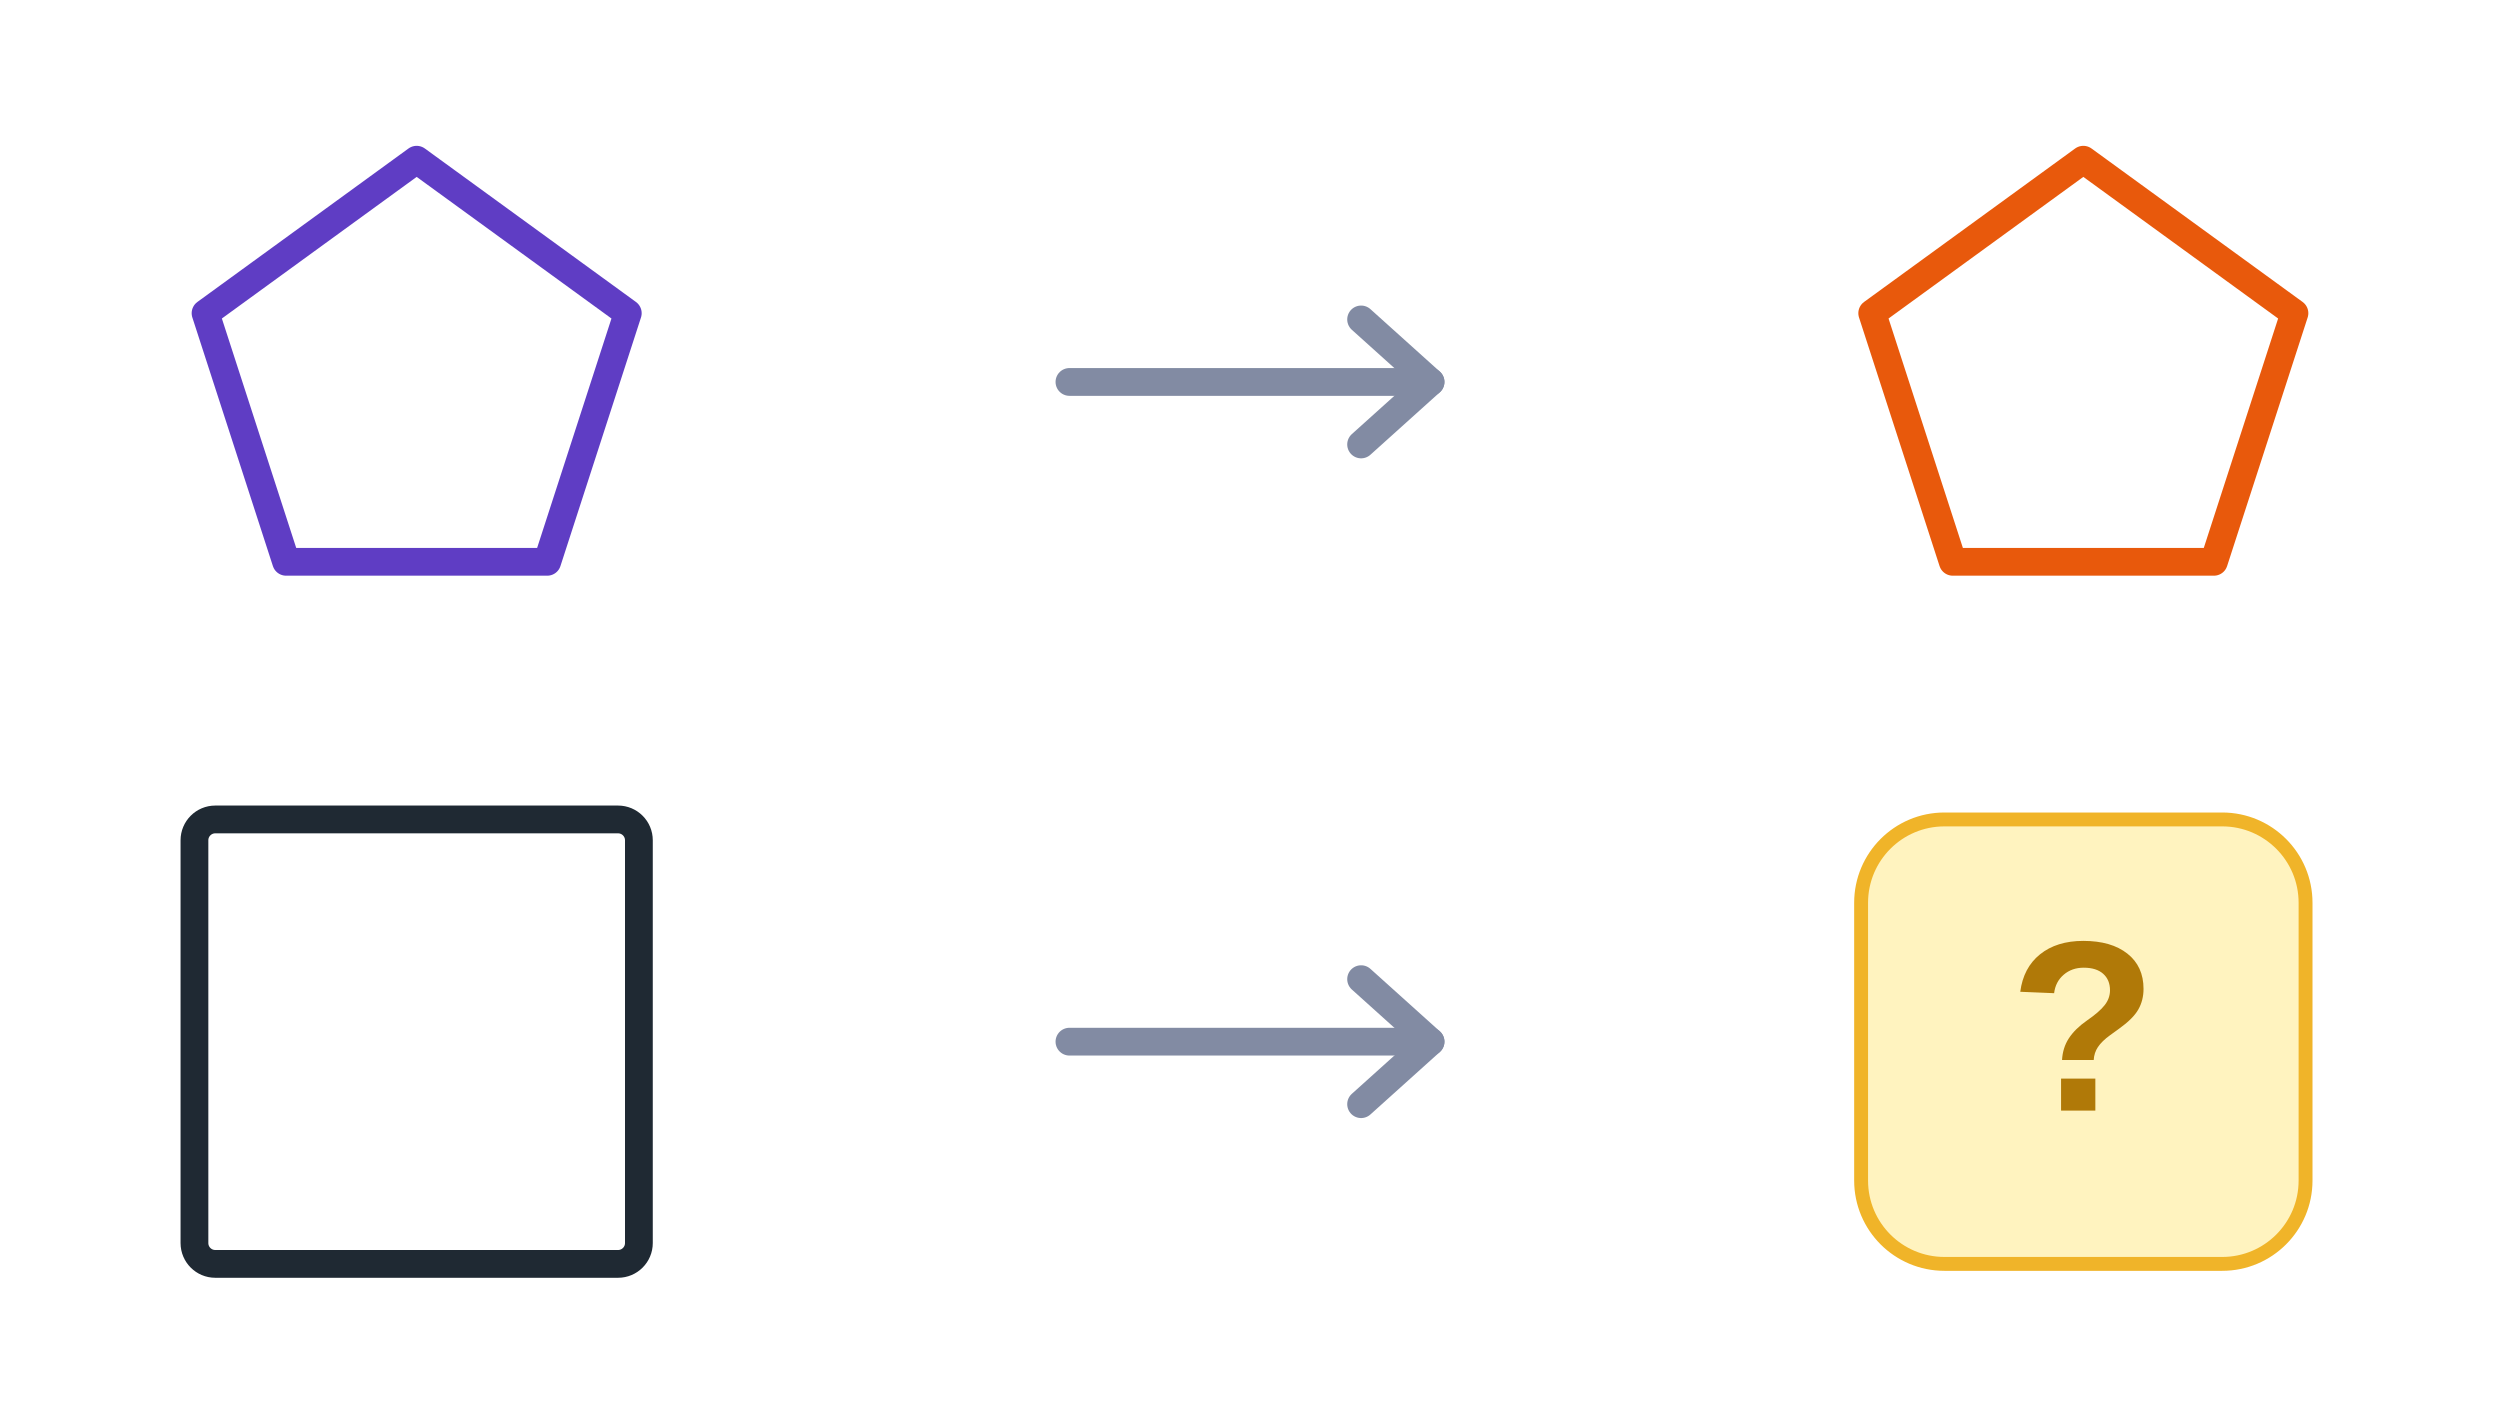
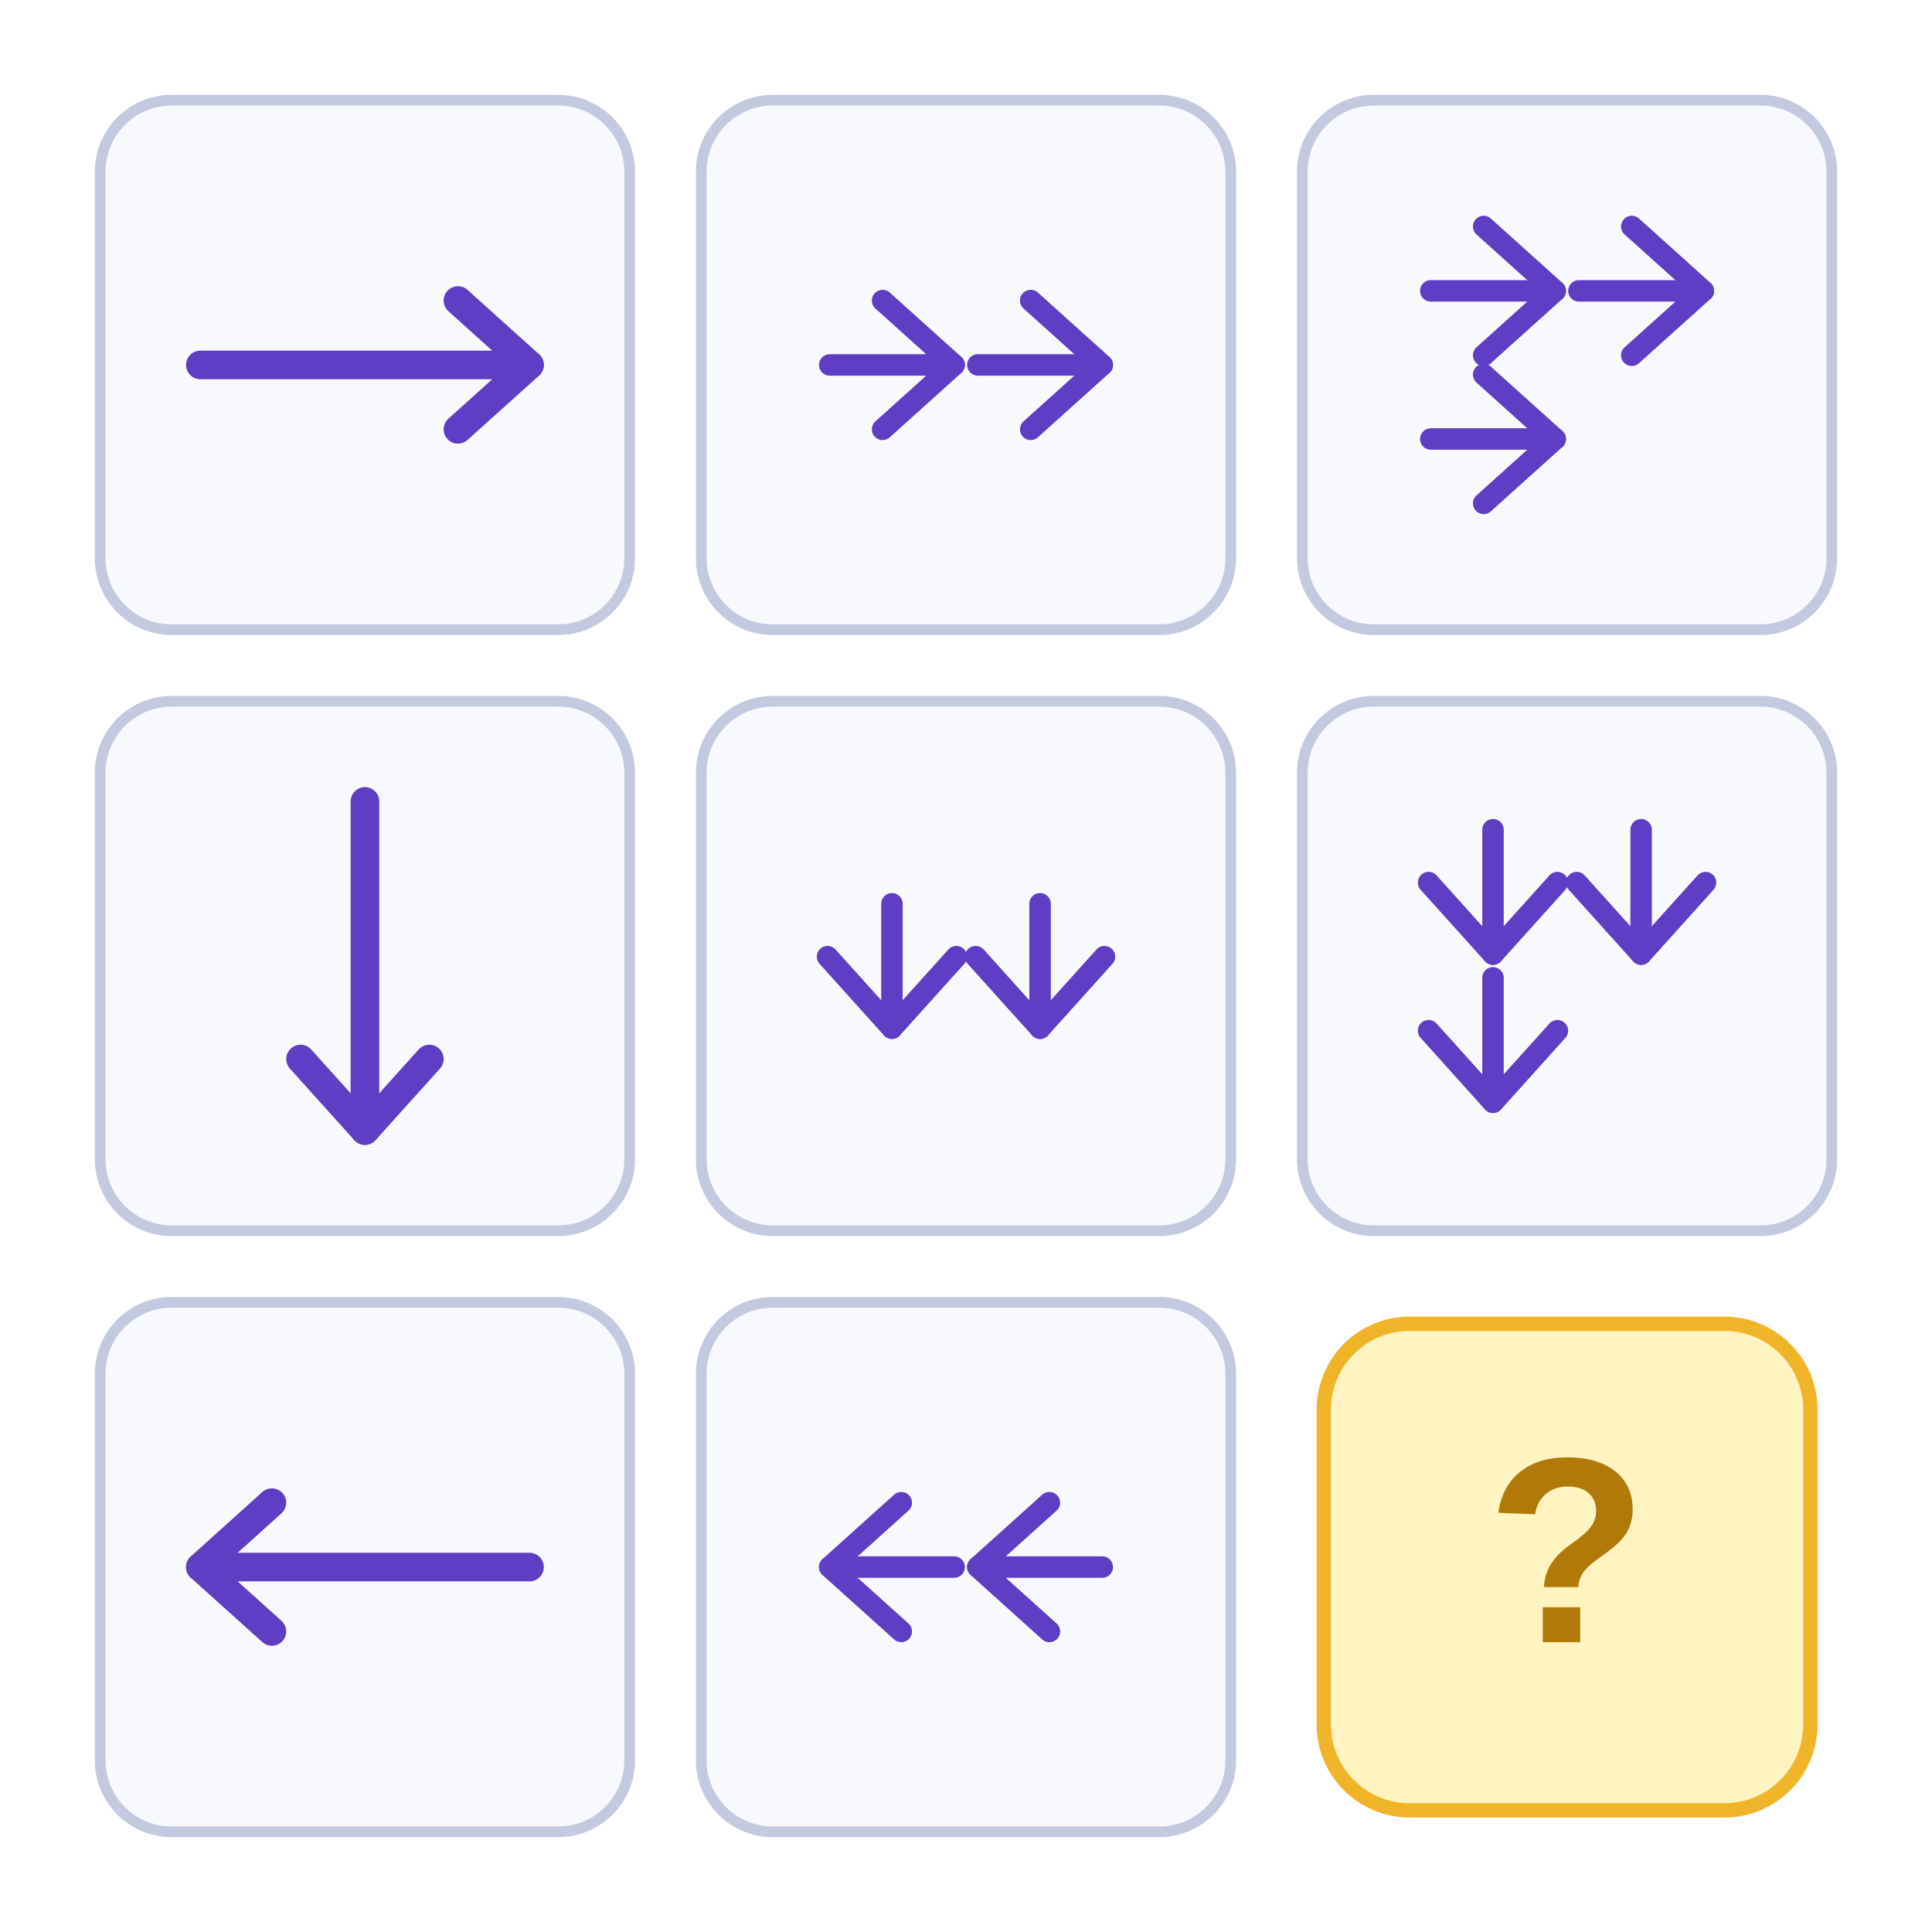
- <svg xmlns="http://www.w3.org/2000/svg" viewBox="0 0 360 205" width="360" height="205" font-family="Verdana,Arial,sans-serif">
-   <polygon points="60.0,23.0 90.4,45.1 78.8,80.9 41.2,80.9 29.6,45.1" stroke="#5f3dc4" stroke-width="4" fill="none" stroke-linejoin="round" />
-   <g transform="rotate(0 180 55)">
-     <line x1="154" y1="55" x2="206" y2="55" stroke="#828ba3" stroke-width="4" stroke-linecap="round" />
-     <polyline points="196,46 206,55 196,64" stroke="#828ba3" stroke-width="4" fill="none" stroke-linecap="round" stroke-linejoin="round" />
+ <svg xmlns="http://www.w3.org/2000/svg" viewBox="0 0 270 270" width="270" height="270" font-family="Verdana,Arial,sans-serif">
+   <rect x="14" y="14" width="74" height="74" rx="10" fill="#f8f9fd" stroke="#c3cae0" stroke-width="1.5" />
+   <g transform="rotate(0 51.0 51.0)">
+     <line x1="28.0" y1="51.0" x2="74.0" y2="51.0" stroke="#5f3dc4" stroke-width="4" stroke-linecap="round" />
+     <polyline points="64.0,42.0 74.0,51.0 64.0,60.0" stroke="#5f3dc4" stroke-width="4" fill="none" stroke-linecap="round" stroke-linejoin="round" />
  </g>
-   <polygon points="300.0,23.0 330.4,45.1 318.8,80.9 281.2,80.9 269.6,45.1" stroke="#e8590c" stroke-width="4" fill="none" stroke-linejoin="round" />
-   <g transform="rotate(0 60 150)">
-     <rect x="28.0" y="118.0" width="64.0" height="64.0" rx="3" stroke="#1f2933" stroke-width="4" fill="none" />
+   <rect x="98" y="14" width="74" height="74" rx="10" fill="#f8f9fd" stroke="#c3cae0" stroke-width="1.5" />
+   <g transform="rotate(0 124.65 51.0)">
+     <line x1="115.956" y1="51.0" x2="133.344" y2="51.0" stroke="#5f3dc4" stroke-width="3" stroke-linecap="round" />
+     <polyline points="123.344,42.0 133.344,51.0 123.344,60.0" stroke="#5f3dc4" stroke-width="3" fill="none" stroke-linecap="round" stroke-linejoin="round" />
  </g>
-   <g transform="rotate(0 180 150)">
-     <line x1="154" y1="150" x2="206" y2="150" stroke="#828ba3" stroke-width="4" stroke-linecap="round" />
-     <polyline points="196,141 206,150 196,159" stroke="#828ba3" stroke-width="4" fill="none" stroke-linecap="round" stroke-linejoin="round" />
+   <g transform="rotate(0 145.35 51.0)">
+     <line x1="136.656" y1="51.0" x2="154.044" y2="51.0" stroke="#5f3dc4" stroke-width="3" stroke-linecap="round" />
+     <polyline points="144.044,42.0 154.044,51.0 144.044,60.0" stroke="#5f3dc4" stroke-width="3" fill="none" stroke-linecap="round" stroke-linejoin="round" />
  </g>
-   <rect x="268" y="118" width="64" height="64" rx="12" fill="#fff3bf" stroke="#f0b429" stroke-width="2" />
-   <text x="300" y="150" font-size="35" fill="#b07908" text-anchor="middle" font-weight="bold" dominant-baseline="middle">?</text>
+   <rect x="182" y="14" width="74" height="74" rx="10" fill="#f8f9fd" stroke="#c3cae0" stroke-width="1.5" />
+   <g transform="rotate(0 208.65 40.65)">
+     <line x1="199.956" y1="40.65" x2="217.344" y2="40.65" stroke="#5f3dc4" stroke-width="3" stroke-linecap="round" />
+     <polyline points="207.344,31.65 217.344,40.65 207.344,49.65" stroke="#5f3dc4" stroke-width="3" fill="none" stroke-linecap="round" stroke-linejoin="round" />
+   </g>
+   <g transform="rotate(0 229.35 40.65)">
+     <line x1="220.656" y1="40.65" x2="238.044" y2="40.65" stroke="#5f3dc4" stroke-width="3" stroke-linecap="round" />
+     <polyline points="228.044,31.65 238.044,40.65 228.044,49.65" stroke="#5f3dc4" stroke-width="3" fill="none" stroke-linecap="round" stroke-linejoin="round" />
+   </g>
+   <g transform="rotate(0 208.65 61.35)">
+     <line x1="199.956" y1="61.35" x2="217.344" y2="61.35" stroke="#5f3dc4" stroke-width="3" stroke-linecap="round" />
+     <polyline points="207.344,52.35 217.344,61.35 207.344,70.35" stroke="#5f3dc4" stroke-width="3" fill="none" stroke-linecap="round" stroke-linejoin="round" />
+   </g>
+   <rect x="14" y="98" width="74" height="74" rx="10" fill="#f8f9fd" stroke="#c3cae0" stroke-width="1.5" />
+   <g transform="rotate(90 51.0 135.0)">
+     <line x1="28.0" y1="135.0" x2="74.0" y2="135.0" stroke="#5f3dc4" stroke-width="4" stroke-linecap="round" />
+     <polyline points="64.0,126.0 74.0,135.0 64.0,144.0" stroke="#5f3dc4" stroke-width="4" fill="none" stroke-linecap="round" stroke-linejoin="round" />
+   </g>
+   <rect x="98" y="98" width="74" height="74" rx="10" fill="#f8f9fd" stroke="#c3cae0" stroke-width="1.5" />
+   <g transform="rotate(90 124.65 135.0)">
+     <line x1="115.956" y1="135.0" x2="133.344" y2="135.0" stroke="#5f3dc4" stroke-width="3" stroke-linecap="round" />
+     <polyline points="123.344,126.0 133.344,135.0 123.344,144.0" stroke="#5f3dc4" stroke-width="3" fill="none" stroke-linecap="round" stroke-linejoin="round" />
+   </g>
+   <g transform="rotate(90 145.35 135.0)">
+     <line x1="136.656" y1="135.0" x2="154.044" y2="135.0" stroke="#5f3dc4" stroke-width="3" stroke-linecap="round" />
+     <polyline points="144.044,126.0 154.044,135.0 144.044,144.0" stroke="#5f3dc4" stroke-width="3" fill="none" stroke-linecap="round" stroke-linejoin="round" />
+   </g>
+   <rect x="182" y="98" width="74" height="74" rx="10" fill="#f8f9fd" stroke="#c3cae0" stroke-width="1.5" />
+   <g transform="rotate(90 208.65 124.65)">
+     <line x1="199.956" y1="124.65" x2="217.344" y2="124.65" stroke="#5f3dc4" stroke-width="3" stroke-linecap="round" />
+     <polyline points="207.344,115.65 217.344,124.65 207.344,133.65" stroke="#5f3dc4" stroke-width="3" fill="none" stroke-linecap="round" stroke-linejoin="round" />
+   </g>
+   <g transform="rotate(90 229.35 124.65)">
+     <line x1="220.656" y1="124.65" x2="238.044" y2="124.65" stroke="#5f3dc4" stroke-width="3" stroke-linecap="round" />
+     <polyline points="228.044,115.65 238.044,124.65 228.044,133.65" stroke="#5f3dc4" stroke-width="3" fill="none" stroke-linecap="round" stroke-linejoin="round" />
+   </g>
+   <g transform="rotate(90 208.65 145.35)">
+     <line x1="199.956" y1="145.35" x2="217.344" y2="145.35" stroke="#5f3dc4" stroke-width="3" stroke-linecap="round" />
+     <polyline points="207.344,136.35 217.344,145.35 207.344,154.35" stroke="#5f3dc4" stroke-width="3" fill="none" stroke-linecap="round" stroke-linejoin="round" />
+   </g>
+   <rect x="14" y="182" width="74" height="74" rx="10" fill="#f8f9fd" stroke="#c3cae0" stroke-width="1.5" />
+   <g transform="rotate(180 51.0 219.0)">
+     <line x1="28.0" y1="219.0" x2="74.0" y2="219.0" stroke="#5f3dc4" stroke-width="4" stroke-linecap="round" />
+     <polyline points="64.0,210.0 74.0,219.0 64.0,228.0" stroke="#5f3dc4" stroke-width="4" fill="none" stroke-linecap="round" stroke-linejoin="round" />
+   </g>
+   <rect x="98" y="182" width="74" height="74" rx="10" fill="#f8f9fd" stroke="#c3cae0" stroke-width="1.5" />
+   <g transform="rotate(180 124.65 219.0)">
+     <line x1="115.956" y1="219.0" x2="133.344" y2="219.0" stroke="#5f3dc4" stroke-width="3" stroke-linecap="round" />
+     <polyline points="123.344,210.0 133.344,219.0 123.344,228.0" stroke="#5f3dc4" stroke-width="3" fill="none" stroke-linecap="round" stroke-linejoin="round" />
+   </g>
+   <g transform="rotate(180 145.35 219.0)">
+     <line x1="136.656" y1="219.0" x2="154.044" y2="219.0" stroke="#5f3dc4" stroke-width="3" stroke-linecap="round" />
+     <polyline points="144.044,210.0 154.044,219.0 144.044,228.0" stroke="#5f3dc4" stroke-width="3" fill="none" stroke-linecap="round" stroke-linejoin="round" />
+   </g>
+   <rect x="185.0" y="185.0" width="68" height="68" rx="12" fill="#fff3bf" stroke="#f0b429" stroke-width="2" />
+   <text x="219.0" y="219.0" font-size="37" fill="#b07908" text-anchor="middle" font-weight="bold" dominant-baseline="middle">?</text>
</svg>
